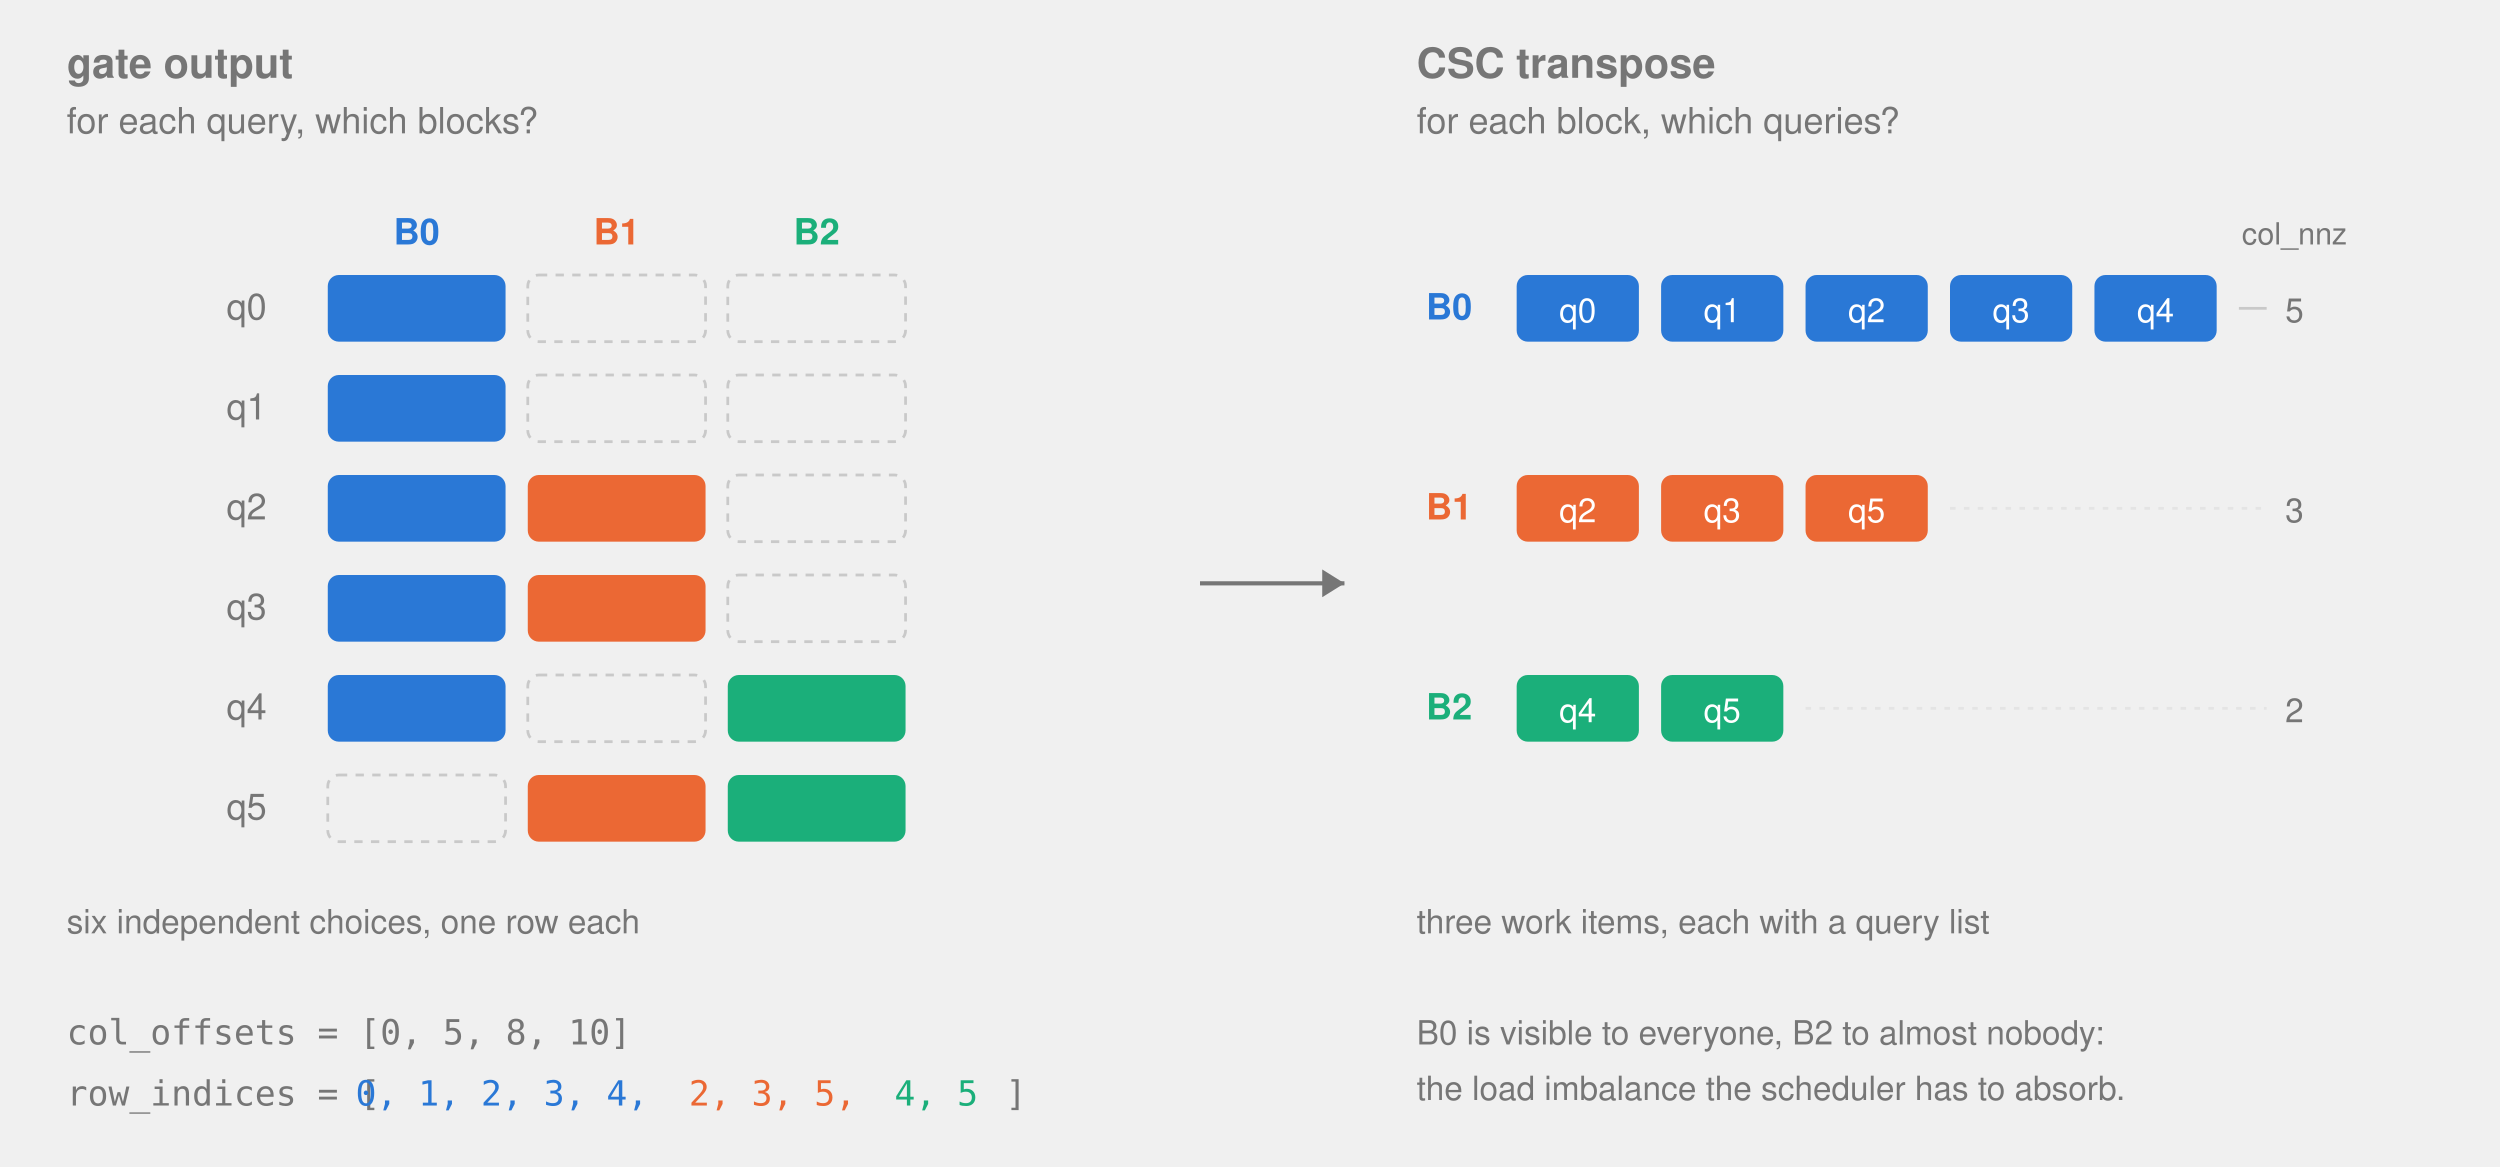
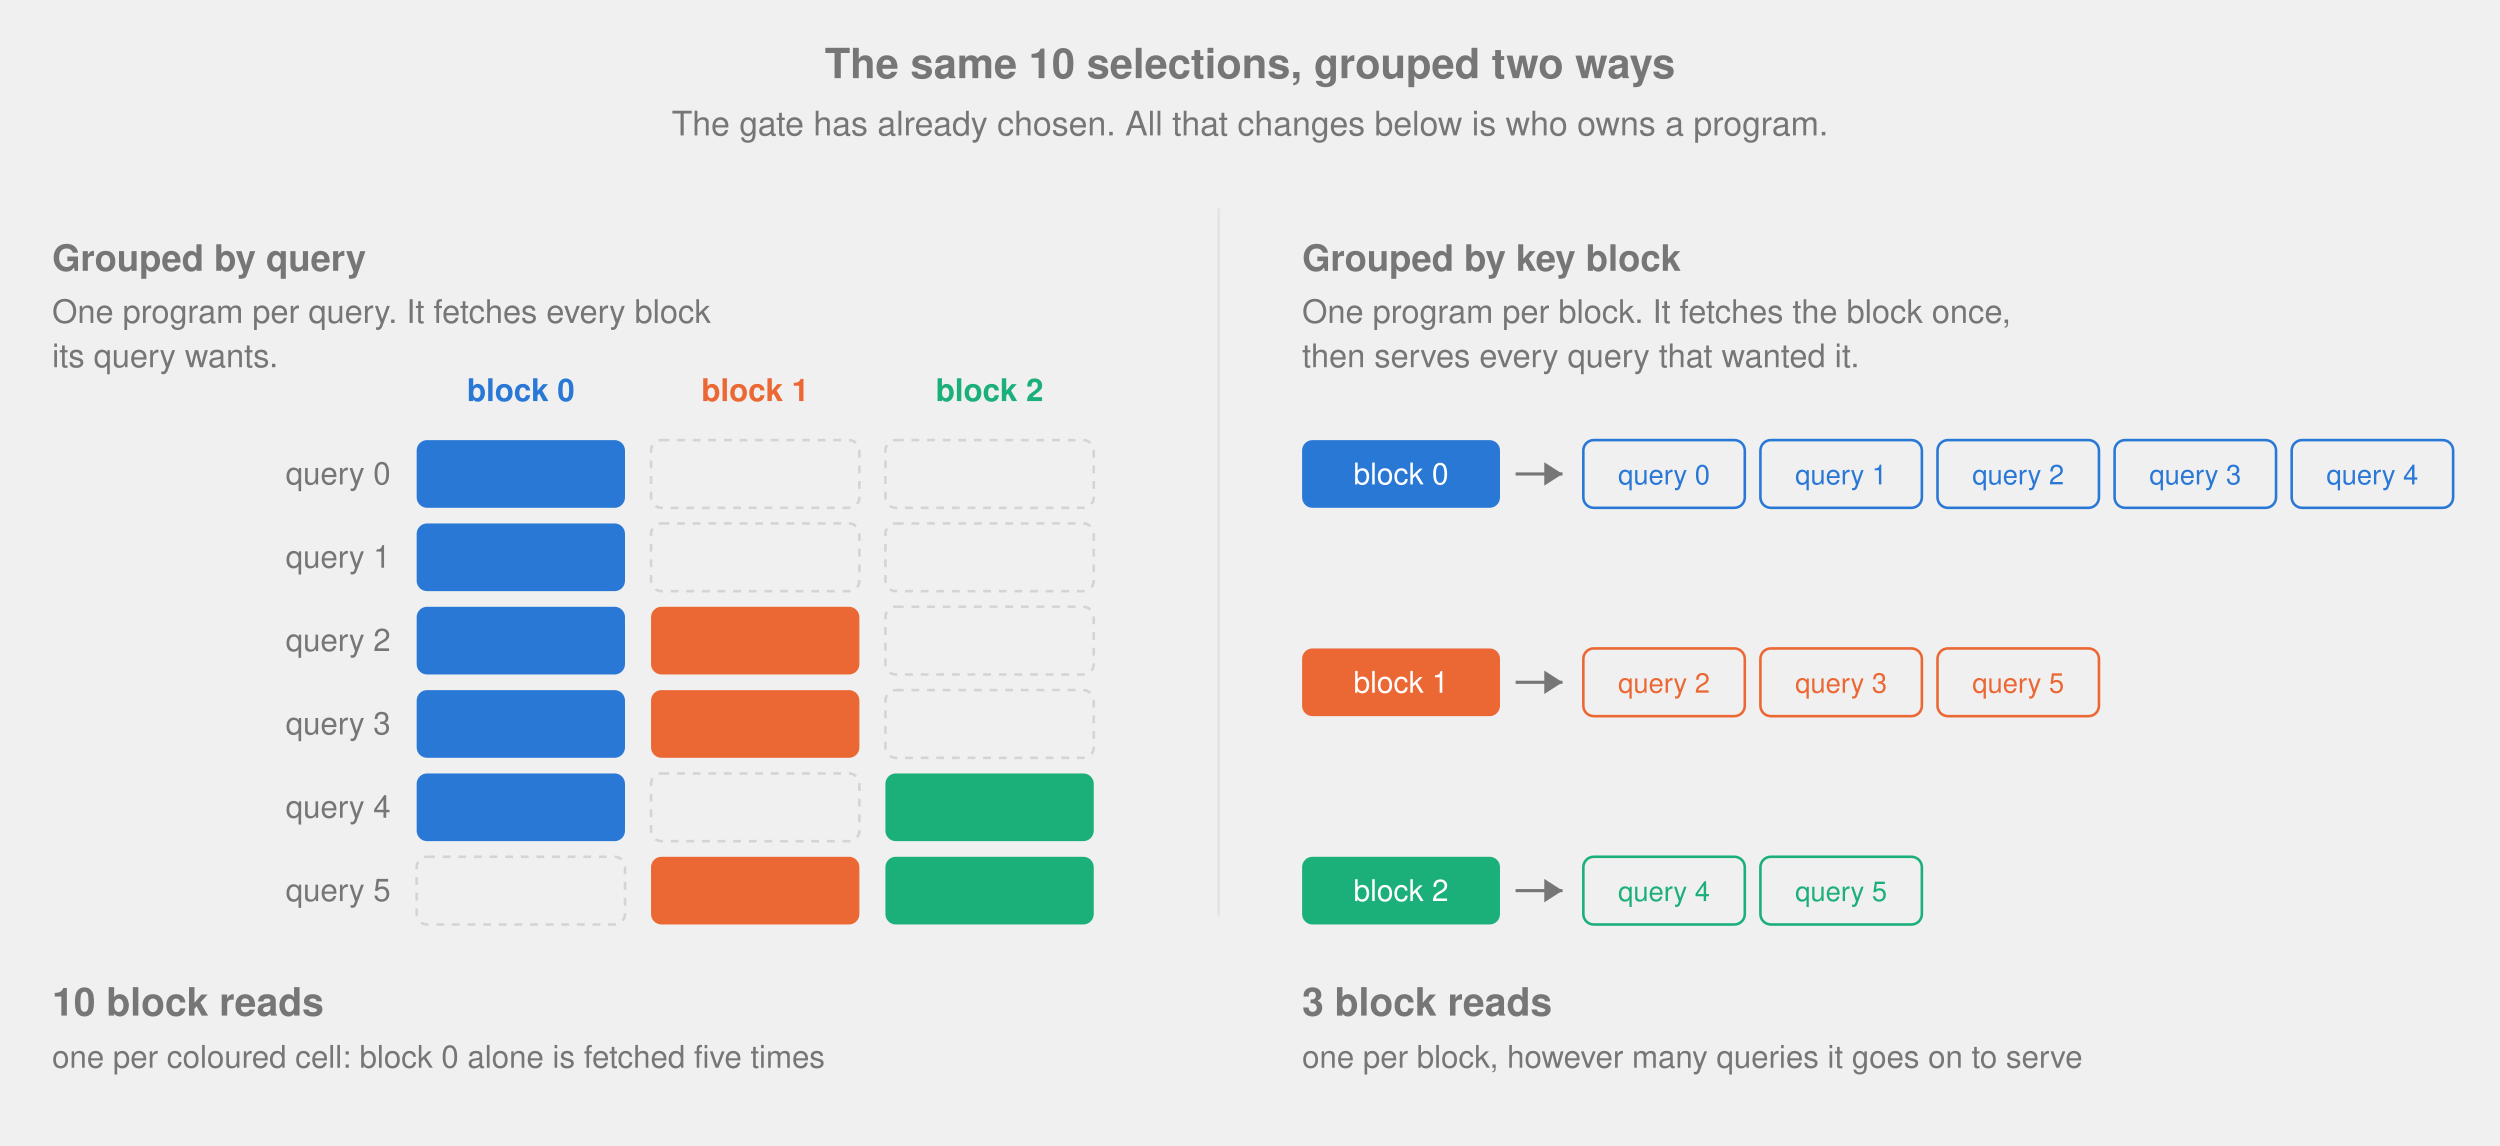
- <svg xmlns="http://www.w3.org/2000/svg" viewBox="0 0 900 420" width="900" height="420" font-family="ui-sans-serif, -apple-system, Segoe UI, Helvetica, Arial, sans-serif">
-   <text x="24" y="28" font-size="15" font-weight="600" fill="#767676">gate output</text>
-   <text x="24" y="48" font-size="13" fill="#767676">for each query, which blocks?</text>
-   <text x="510" y="28" font-size="15" font-weight="600" fill="#767676">CSC transpose</text>
-   <text x="510" y="48" font-size="13" fill="#767676">for each block, which queries?</text>
-   <path d="M 432 210 L 484 210" stroke="#767676" stroke-width="1.5" fill="none" />
-   <path d="M 484 210 l -8 -5 l 0 10 z" fill="#767676" />
-   <text x="150" y="88" font-size="13" font-weight="600" fill="#2a78d6" text-anchor="middle">B0</text>
-   <text x="222" y="88" font-size="13" font-weight="600" fill="#eb6834" text-anchor="middle">B1</text>
-   <text x="294" y="88" font-size="13" font-weight="600" fill="#1baf7a" text-anchor="middle">B2</text>
-   <text x="96" y="115" font-size="13" fill="#767676" text-anchor="end">q0</text>
-   <rect x="118" y="99" width="64" height="24" rx="4" fill="#2a78d6" />
-   <rect x="190" y="99" width="64" height="24" rx="4" fill="none" stroke="#c9c9c9" stroke-dasharray="3 3" />
-   <rect x="262" y="99" width="64" height="24" rx="4" fill="none" stroke="#c9c9c9" stroke-dasharray="3 3" />
-   <text x="96" y="151" font-size="13" fill="#767676" text-anchor="end">q1</text>
-   <rect x="118" y="135" width="64" height="24" rx="4" fill="#2a78d6" />
-   <rect x="190" y="135" width="64" height="24" rx="4" fill="none" stroke="#c9c9c9" stroke-dasharray="3 3" />
-   <rect x="262" y="135" width="64" height="24" rx="4" fill="none" stroke="#c9c9c9" stroke-dasharray="3 3" />
-   <text x="96" y="187" font-size="13" fill="#767676" text-anchor="end">q2</text>
-   <rect x="118" y="171" width="64" height="24" rx="4" fill="#2a78d6" />
-   <rect x="190" y="171" width="64" height="24" rx="4" fill="#eb6834" />
-   <rect x="262" y="171" width="64" height="24" rx="4" fill="none" stroke="#c9c9c9" stroke-dasharray="3 3" />
-   <text x="96" y="223" font-size="13" fill="#767676" text-anchor="end">q3</text>
-   <rect x="118" y="207" width="64" height="24" rx="4" fill="#2a78d6" />
-   <rect x="190" y="207" width="64" height="24" rx="4" fill="#eb6834" />
-   <rect x="262" y="207" width="64" height="24" rx="4" fill="none" stroke="#c9c9c9" stroke-dasharray="3 3" />
-   <text x="96" y="259" font-size="13" fill="#767676" text-anchor="end">q4</text>
-   <rect x="118" y="243" width="64" height="24" rx="4" fill="#2a78d6" />
-   <rect x="190" y="243" width="64" height="24" rx="4" fill="none" stroke="#c9c9c9" stroke-dasharray="3 3" />
-   <rect x="262" y="243" width="64" height="24" rx="4" fill="#1baf7a" />
-   <text x="96" y="295" font-size="13" fill="#767676" text-anchor="end">q5</text>
-   <rect x="118" y="279" width="64" height="24" rx="4" fill="none" stroke="#c9c9c9" stroke-dasharray="3 3" />
-   <rect x="190" y="279" width="64" height="24" rx="4" fill="#eb6834" />
-   <rect x="262" y="279" width="64" height="24" rx="4" fill="#1baf7a" />
-   <text x="24" y="336" font-size="12" fill="#767676">six independent choices, one row each</text>
-   <text x="826" y="88" font-size="11" fill="#767676" text-anchor="middle">col_nnz</text>
-   <text x="530" y="115" font-size="13" font-weight="600" fill="#2a78d6" text-anchor="end">B0</text>
-   <rect x="546" y="99" width="44" height="24" rx="4" fill="#2a78d6" />
-   <text x="568" y="116" font-size="12" fill="#ffffff" text-anchor="middle">q0</text>
-   <rect x="598" y="99" width="44" height="24" rx="4" fill="#2a78d6" />
-   <text x="620" y="116" font-size="12" fill="#ffffff" text-anchor="middle">q1</text>
-   <rect x="650" y="99" width="44" height="24" rx="4" fill="#2a78d6" />
-   <text x="672" y="116" font-size="12" fill="#ffffff" text-anchor="middle">q2</text>
-   <rect x="702" y="99" width="44" height="24" rx="4" fill="#2a78d6" />
-   <text x="724" y="116" font-size="12" fill="#ffffff" text-anchor="middle">q3</text>
-   <rect x="754" y="99" width="44" height="24" rx="4" fill="#2a78d6" />
-   <text x="776" y="116" font-size="12" fill="#ffffff" text-anchor="middle">q4</text>
-   <path d="M 806 111 L 816 111" stroke="#c9c9c9" stroke-width="1" />
-   <text x="826" y="116" font-size="12" fill="#767676" text-anchor="middle">5</text>
-   <text x="530" y="187" font-size="13" font-weight="600" fill="#eb6834" text-anchor="end">B1</text>
-   <rect x="546" y="171" width="44" height="24" rx="4" fill="#eb6834" />
-   <text x="568" y="188" font-size="12" fill="#ffffff" text-anchor="middle">q2</text>
-   <rect x="598" y="171" width="44" height="24" rx="4" fill="#eb6834" />
-   <text x="620" y="188" font-size="12" fill="#ffffff" text-anchor="middle">q3</text>
-   <rect x="650" y="171" width="44" height="24" rx="4" fill="#eb6834" />
-   <text x="672" y="188" font-size="12" fill="#ffffff" text-anchor="middle">q5</text>
-   <path d="M 702 183 L 816 183" stroke="#e4e4e4" stroke-width="1" stroke-dasharray="2 3" />
-   <text x="826" y="188" font-size="12" fill="#767676" text-anchor="middle">3</text>
-   <text x="530" y="259" font-size="13" font-weight="600" fill="#1baf7a" text-anchor="end">B2</text>
-   <rect x="546" y="243" width="44" height="24" rx="4" fill="#1baf7a" />
-   <text x="568" y="260" font-size="12" fill="#ffffff" text-anchor="middle">q4</text>
-   <rect x="598" y="243" width="44" height="24" rx="4" fill="#1baf7a" />
-   <text x="620" y="260" font-size="12" fill="#ffffff" text-anchor="middle">q5</text>
-   <path d="M 650 255 L 816 255" stroke="#e4e4e4" stroke-width="1" stroke-dasharray="2 3" />
-   <text x="826" y="260" font-size="12" fill="#767676" text-anchor="middle">2</text>
-   <text x="510" y="336" font-size="12" fill="#767676">three work items, each with a query list</text>
-   <text x="24" y="376" font-size="12.5" font-family="ui-monospace, SFMono-Regular, Menlo, Consolas, monospace" fill="#767676">col_offsets = [0, 5, 8, 10]</text>
-   <text x="24" y="398" font-size="12.5" font-family="ui-monospace, SFMono-Regular, Menlo, Consolas, monospace" fill="#767676">row_indices = [</text>
-   <text x="128" y="398" font-size="12.5" font-family="ui-monospace, SFMono-Regular, Menlo, Consolas, monospace" fill="#2a78d6">0, 1, 2, 3, 4,</text>
-   <text x="248" y="398" font-size="12.5" font-family="ui-monospace, SFMono-Regular, Menlo, Consolas, monospace" fill="#eb6834">2, 3, 5,</text>
-   <text x="322" y="398" font-size="12.5" font-family="ui-monospace, SFMono-Regular, Menlo, Consolas, monospace" fill="#1baf7a">4, 5</text>
-   <text x="362" y="398" font-size="12.5" font-family="ui-monospace, SFMono-Regular, Menlo, Consolas, monospace" fill="#767676">]</text>
-   <text x="510" y="376" font-size="12" fill="#767676">B0 is visible to everyone, B2 to almost nobody:</text>
-   <text x="510" y="396" font-size="12" fill="#767676">the load imbalance the scheduler has to absorb.</text>
+ <svg xmlns="http://www.w3.org/2000/svg" viewBox="0 0 960 440" width="960" height="440" font-family="ui-sans-serif, -apple-system, Segoe UI, Helvetica, Arial, sans-serif">
+   <text x="480" y="30" font-size="16" font-weight="600" fill="#767676" text-anchor="middle">The same 10 selections, grouped two ways</text>
+   <text x="480" y="52" font-size="13" fill="#767676" text-anchor="middle">The gate has already chosen. All that changes below is who owns a program.</text>
+   <line x1="468" y1="80" x2="468" y2="352" stroke="#e4e4e4" stroke-width="1" />
+   <text x="20" y="104" font-size="14" font-weight="600" fill="#767676">Grouped by query</text>
+   <text x="20" y="124" font-size="12.5" fill="#767676">One program per query. It fetches every block</text>
+   <text x="20" y="141" font-size="12.5" fill="#767676">its query wants.</text>
+   <text x="200" y="154" font-size="12" font-weight="600" fill="#2a78d6" text-anchor="middle">block 0</text>
+   <text x="290" y="154" font-size="12" font-weight="600" fill="#eb6834" text-anchor="middle">block 1</text>
+   <text x="380" y="154" font-size="12" font-weight="600" fill="#1baf7a" text-anchor="middle">block 2</text>
+   <text x="150" y="186" font-size="12" fill="#767676" text-anchor="end">query 0</text>
+   <rect x="160" y="169" width="80" height="26" rx="4" fill="#2a78d6" />
+   <rect x="250" y="169" width="80" height="26" rx="4" fill="none" stroke="#d4d4d4" stroke-dasharray="3 3" />
+   <rect x="340" y="169" width="80" height="26" rx="4" fill="none" stroke="#d4d4d4" stroke-dasharray="3 3" />
+   <text x="150" y="218" font-size="12" fill="#767676" text-anchor="end">query 1</text>
+   <rect x="160" y="201" width="80" height="26" rx="4" fill="#2a78d6" />
+   <rect x="250" y="201" width="80" height="26" rx="4" fill="none" stroke="#d4d4d4" stroke-dasharray="3 3" />
+   <rect x="340" y="201" width="80" height="26" rx="4" fill="none" stroke="#d4d4d4" stroke-dasharray="3 3" />
+   <text x="150" y="250" font-size="12" fill="#767676" text-anchor="end">query 2</text>
+   <rect x="160" y="233" width="80" height="26" rx="4" fill="#2a78d6" />
+   <rect x="250" y="233" width="80" height="26" rx="4" fill="#eb6834" />
+   <rect x="340" y="233" width="80" height="26" rx="4" fill="none" stroke="#d4d4d4" stroke-dasharray="3 3" />
+   <text x="150" y="282" font-size="12" fill="#767676" text-anchor="end">query 3</text>
+   <rect x="160" y="265" width="80" height="26" rx="4" fill="#2a78d6" />
+   <rect x="250" y="265" width="80" height="26" rx="4" fill="#eb6834" />
+   <rect x="340" y="265" width="80" height="26" rx="4" fill="none" stroke="#d4d4d4" stroke-dasharray="3 3" />
+   <text x="150" y="314" font-size="12" fill="#767676" text-anchor="end">query 4</text>
+   <rect x="160" y="297" width="80" height="26" rx="4" fill="#2a78d6" />
+   <rect x="250" y="297" width="80" height="26" rx="4" fill="none" stroke="#d4d4d4" stroke-dasharray="3 3" />
+   <rect x="340" y="297" width="80" height="26" rx="4" fill="#1baf7a" />
+   <text x="150" y="346" font-size="12" fill="#767676" text-anchor="end">query 5</text>
+   <rect x="160" y="329" width="80" height="26" rx="4" fill="none" stroke="#d4d4d4" stroke-dasharray="3 3" />
+   <rect x="250" y="329" width="80" height="26" rx="4" fill="#eb6834" />
+   <rect x="340" y="329" width="80" height="26" rx="4" fill="#1baf7a" />
+   <text x="20" y="390" font-size="15" font-weight="600" fill="#767676">10 block reads</text>
+   <text x="20" y="410" font-size="12" fill="#767676">one per coloured cell: block 0 alone is fetched five times</text>
+   <text x="500" y="104" font-size="14" font-weight="600" fill="#767676">Grouped by key block</text>
+   <text x="500" y="124" font-size="12.5" fill="#767676">One program per block. It fetches the block once,</text>
+   <text x="500" y="141" font-size="12.5" fill="#767676">then serves every query that wanted it.</text>
+   <rect x="500" y="169" width="76" height="26" rx="4" fill="#2a78d6" />
+   <text x="538" y="186" font-size="11.5" fill="#ffffff" text-anchor="middle">block 0</text>
+   <path d="M 582 182 L 600 182" stroke="#767676" stroke-width="1.2" fill="none" />
+   <path d="M 600 182 l -7 -4.5 l 0 9 z" fill="#767676" />
+   <rect x="608" y="169" width="62" height="26" rx="4" fill="none" stroke="#2a78d6" />
+   <text x="639" y="186" font-size="10.5" fill="#2a78d6" text-anchor="middle">query 0</text>
+   <rect x="676" y="169" width="62" height="26" rx="4" fill="none" stroke="#2a78d6" />
+   <text x="707" y="186" font-size="10.5" fill="#2a78d6" text-anchor="middle">query 1</text>
+   <rect x="744" y="169" width="62" height="26" rx="4" fill="none" stroke="#2a78d6" />
+   <text x="775" y="186" font-size="10.5" fill="#2a78d6" text-anchor="middle">query 2</text>
+   <rect x="812" y="169" width="62" height="26" rx="4" fill="none" stroke="#2a78d6" />
+   <text x="843" y="186" font-size="10.5" fill="#2a78d6" text-anchor="middle">query 3</text>
+   <rect x="880" y="169" width="62" height="26" rx="4" fill="none" stroke="#2a78d6" />
+   <text x="911" y="186" font-size="10.5" fill="#2a78d6" text-anchor="middle">query 4</text>
+   <rect x="500" y="249" width="76" height="26" rx="4" fill="#eb6834" />
+   <text x="538" y="266" font-size="11.5" fill="#ffffff" text-anchor="middle">block 1</text>
+   <path d="M 582 262 L 600 262" stroke="#767676" stroke-width="1.2" fill="none" />
+   <path d="M 600 262 l -7 -4.5 l 0 9 z" fill="#767676" />
+   <rect x="608" y="249" width="62" height="26" rx="4" fill="none" stroke="#eb6834" />
+   <text x="639" y="266" font-size="10.5" fill="#eb6834" text-anchor="middle">query 2</text>
+   <rect x="676" y="249" width="62" height="26" rx="4" fill="none" stroke="#eb6834" />
+   <text x="707" y="266" font-size="10.5" fill="#eb6834" text-anchor="middle">query 3</text>
+   <rect x="744" y="249" width="62" height="26" rx="4" fill="none" stroke="#eb6834" />
+   <text x="775" y="266" font-size="10.5" fill="#eb6834" text-anchor="middle">query 5</text>
+   <rect x="500" y="329" width="76" height="26" rx="4" fill="#1baf7a" />
+   <text x="538" y="346" font-size="11.5" fill="#ffffff" text-anchor="middle">block 2</text>
+   <path d="M 582 342 L 600 342" stroke="#767676" stroke-width="1.2" fill="none" />
+   <path d="M 600 342 l -7 -4.5 l 0 9 z" fill="#767676" />
+   <rect x="608" y="329" width="62" height="26" rx="4" fill="none" stroke="#1baf7a" />
+   <text x="639" y="346" font-size="10.5" fill="#1baf7a" text-anchor="middle">query 4</text>
+   <rect x="676" y="329" width="62" height="26" rx="4" fill="none" stroke="#1baf7a" />
+   <text x="707" y="346" font-size="10.5" fill="#1baf7a" text-anchor="middle">query 5</text>
+   <text x="500" y="390" font-size="15" font-weight="600" fill="#767676">3 block reads</text>
+   <text x="500" y="410" font-size="12" fill="#767676">one per block, however many queries it goes on to serve</text>
</svg>
